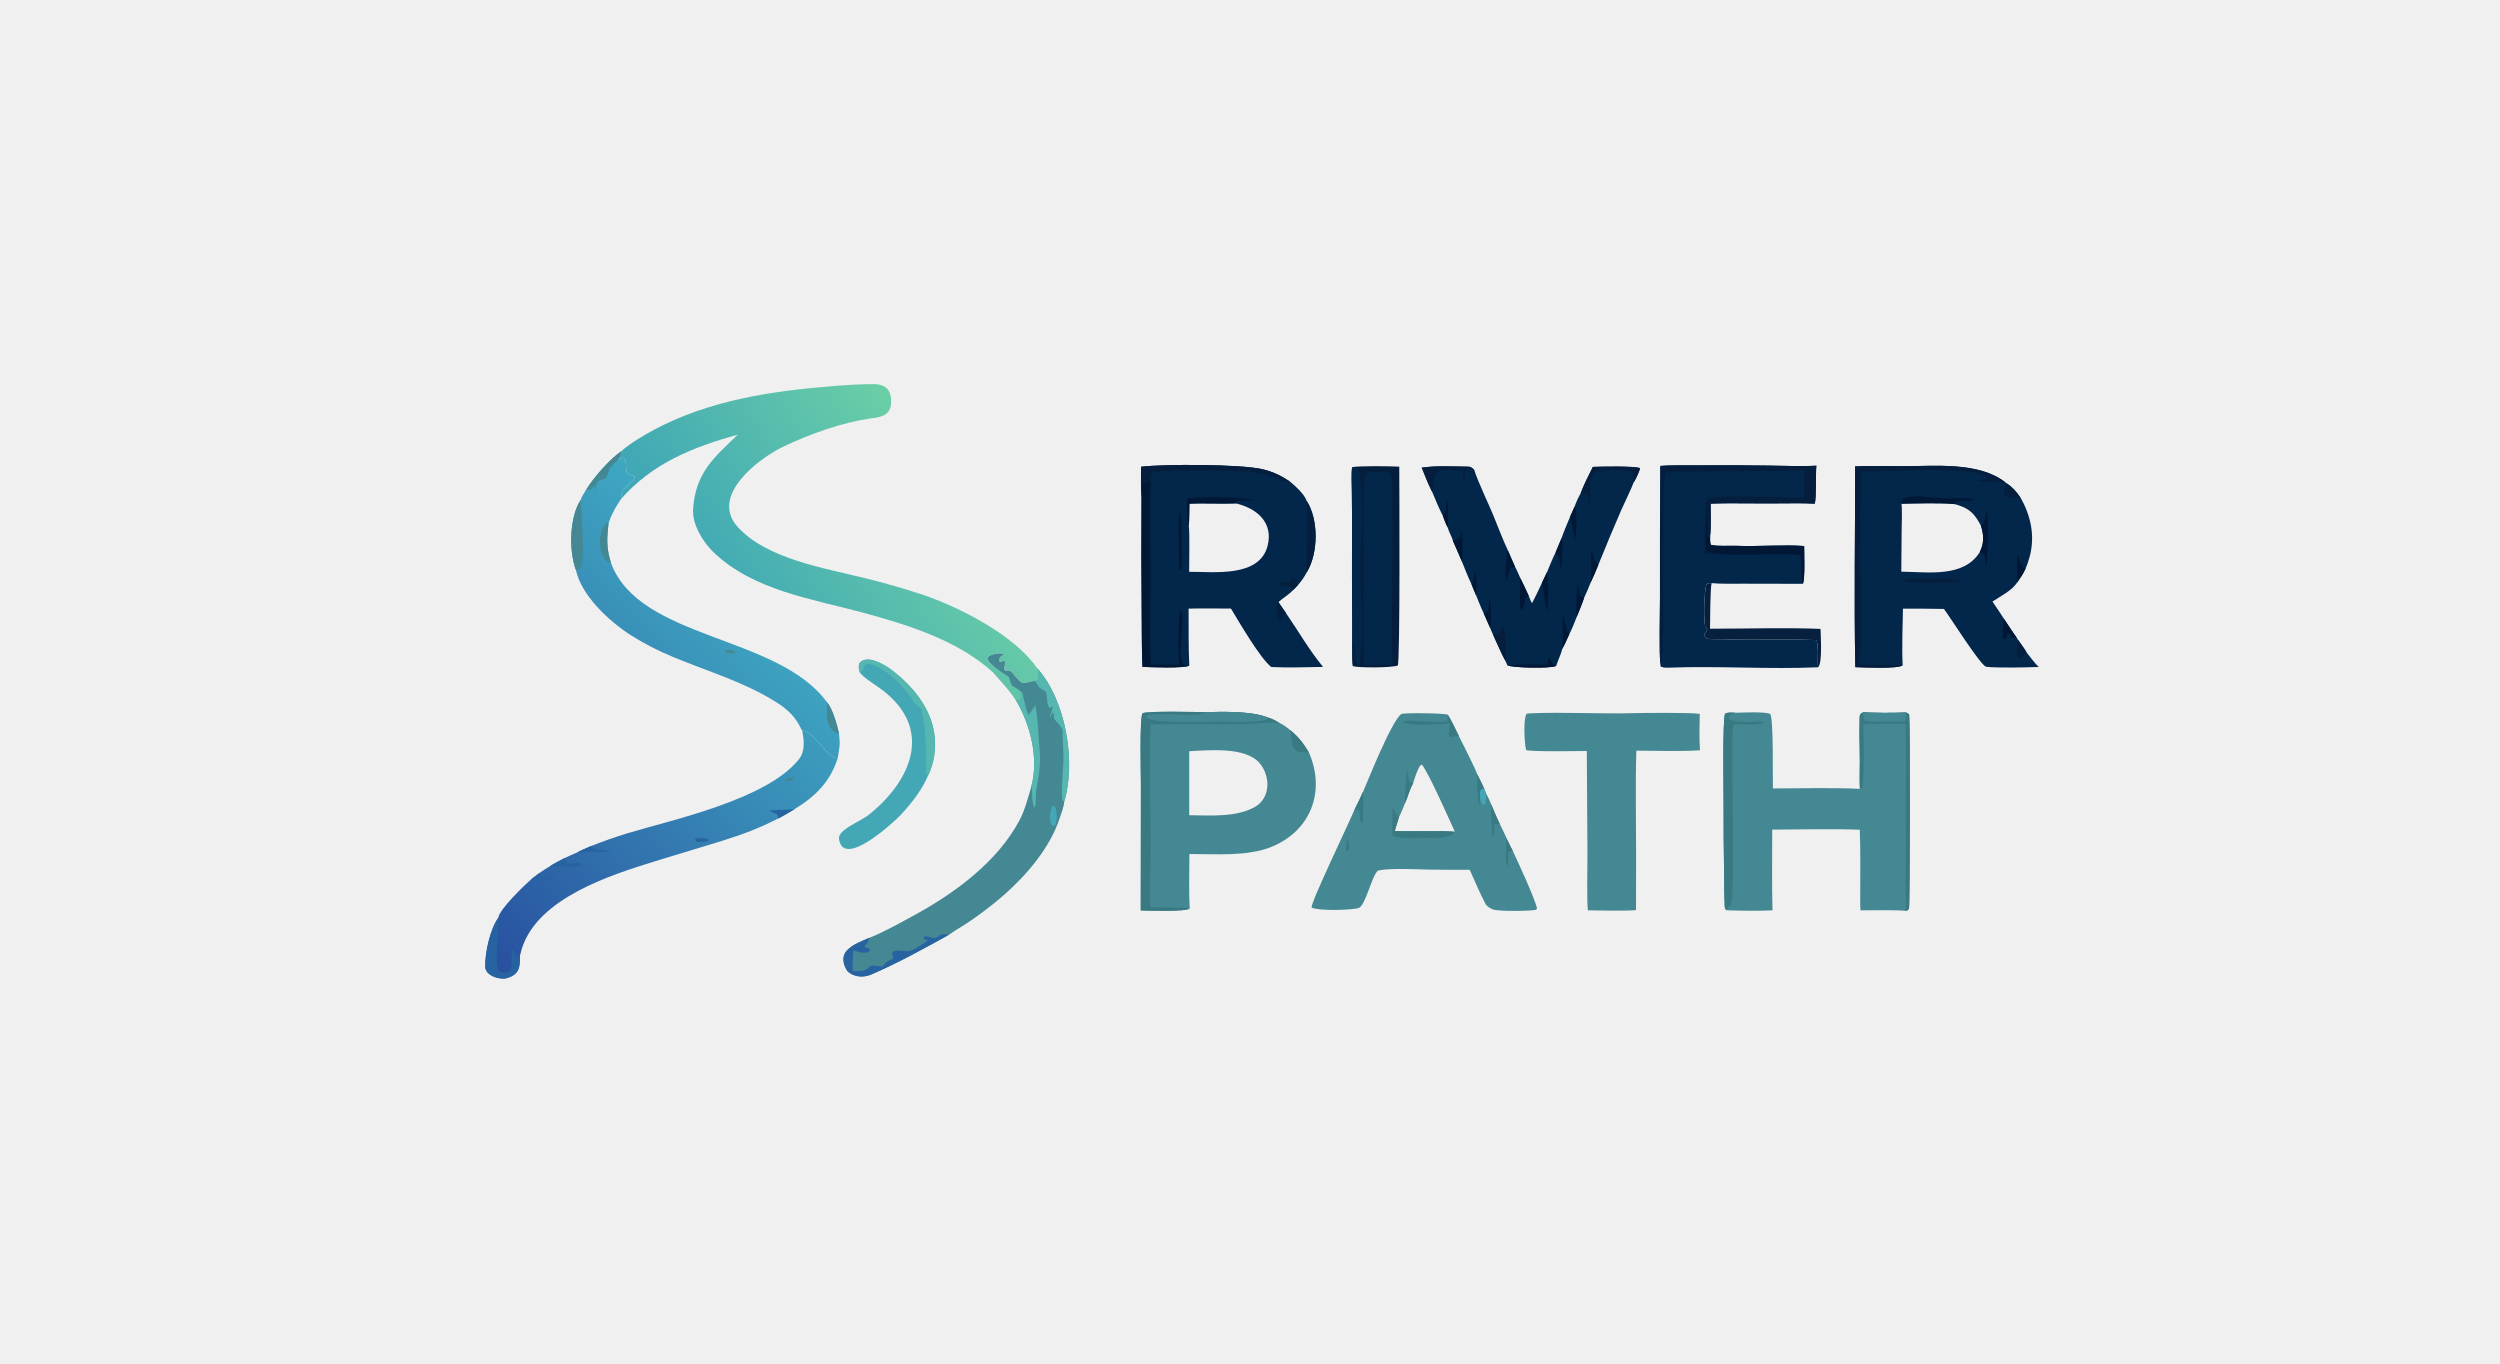
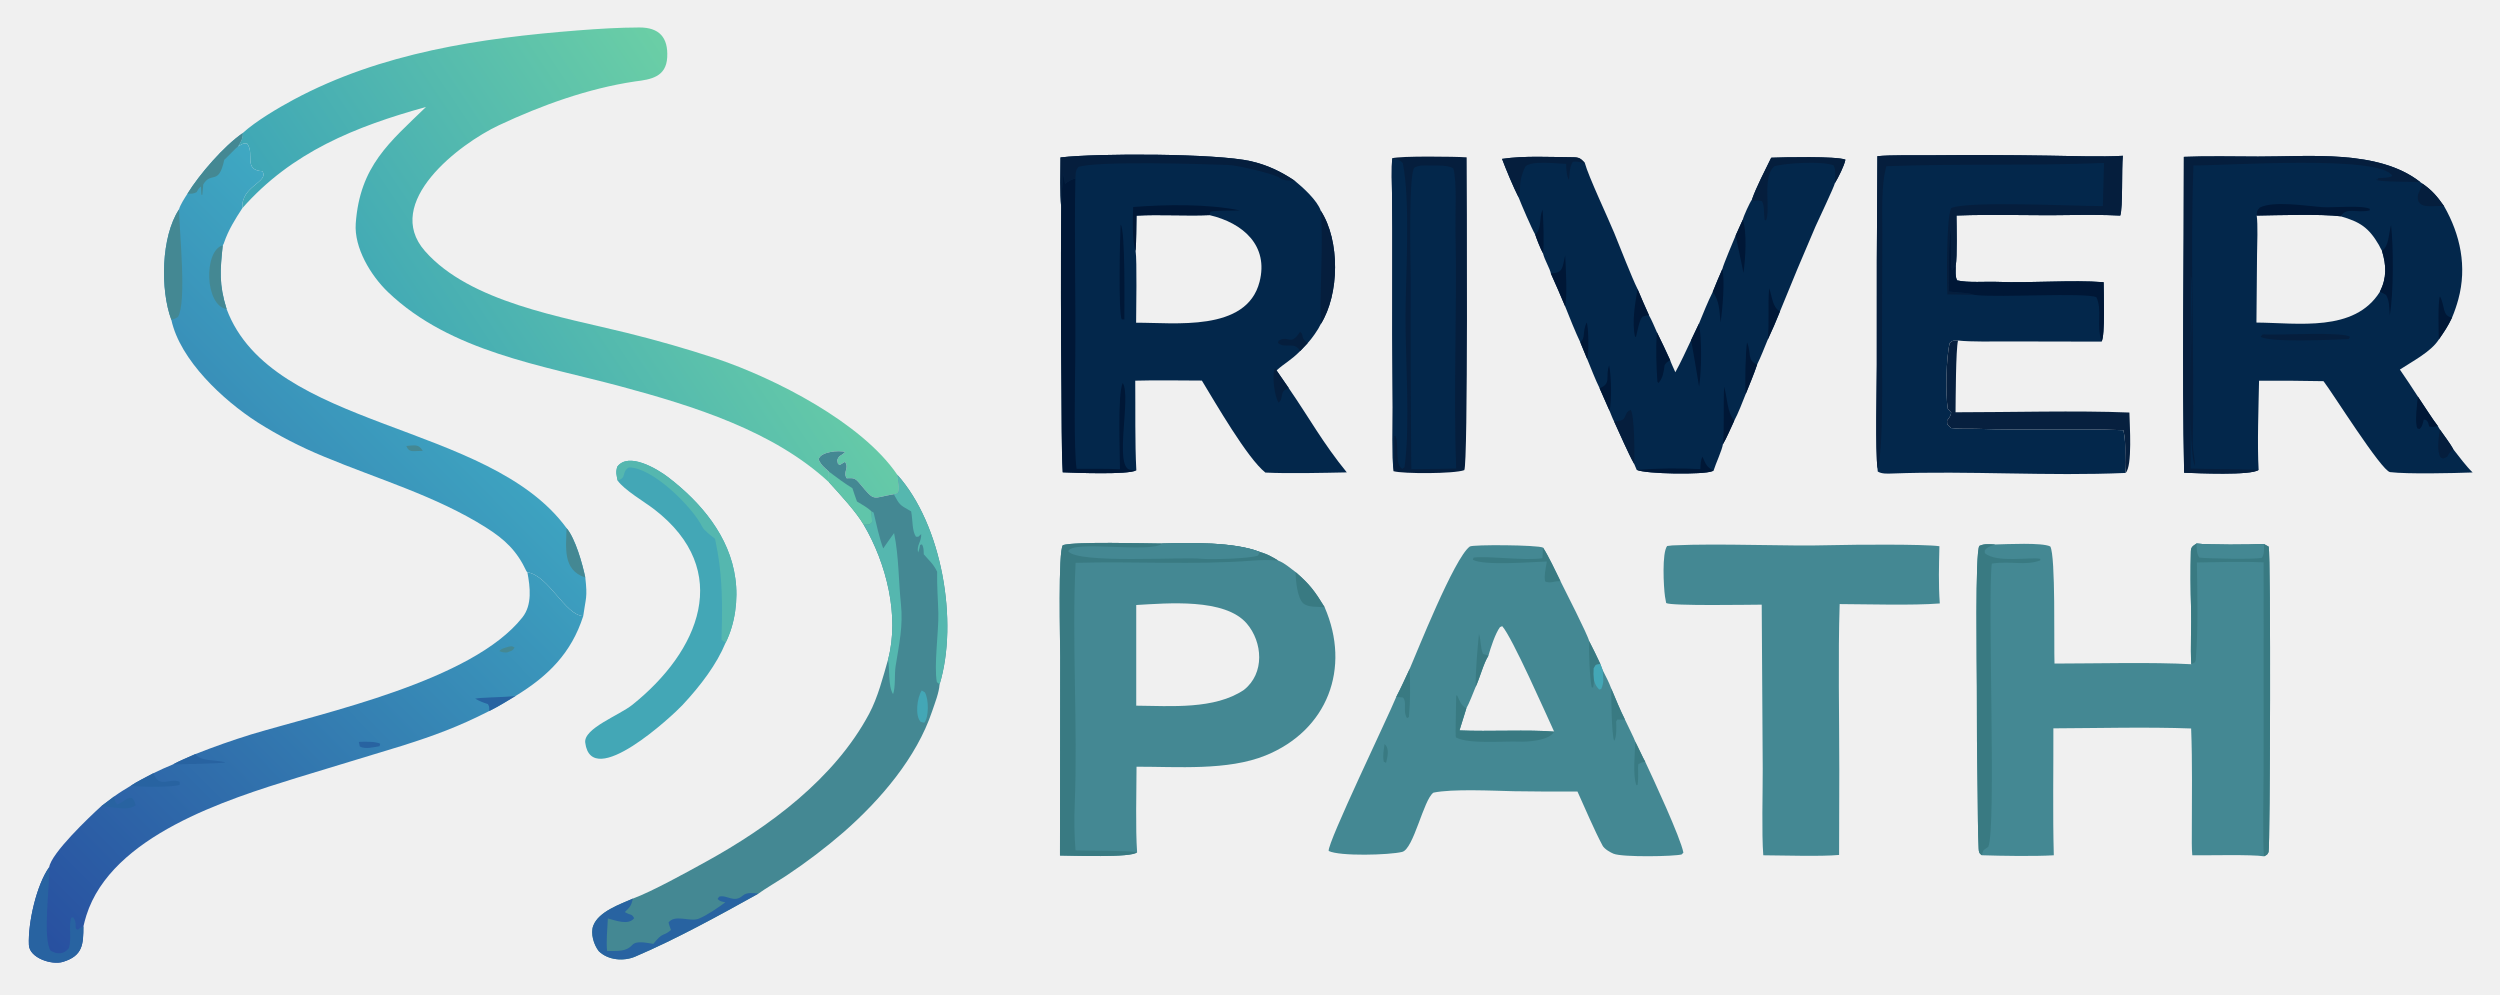
- <svg xmlns="http://www.w3.org/2000/svg" width="2816" height="1536" viewBox="0 0 2816 1536">
+ <svg xmlns="http://www.w3.org/2000/svg" width="1790" height="712" viewBox="526 413 1790 712">
  <path fill="#03274B" d="M2089.64 525.316C2104.93 524.648 2126.92 525.059 2142.77 525.108C2179.2 525.221 2228.83 519.796 2258.87 543.341L2260.4 544.432C2267.51 549.386 2270.92 553.526 2275.94 560.594C2287.67 581.069 2292.47 604.091 2286.17 627.264C2284.97 631.721 2283.47 636.093 2281.68 640.349C2278.55 646.866 2276.34 650.051 2272.2 656.075C2266.51 665 2253.1 671.765 2244.31 677.609C2248.57 683.936 2253.1 690.45 2257.15 696.882C2260.47 701.747 2268.32 714.111 2271.45 717.973L2272.85 720.391C2275.27 723.826 2280.89 731.418 2282.65 734.792C2286.68 739.918 2291.83 746.897 2296.41 751.281C2282.56 751.814 2249.54 752.542 2237.31 751.036C2231.17 750.28 2195.58 693.457 2189.64 685.921C2174.26 685.617 2158.87 685.507 2143.48 685.593C2143.14 704.421 2142.12 730.84 2143.18 749.451C2137.7 753.606 2098.99 751.789 2089.83 751.486C2088.31 676.979 2089.72 600.09 2089.64 525.316ZM2141.61 643.951C2171.41 644.18 2211.72 651.047 2229.96 621.998C2235.05 611.874 2234.65 603.029 2231.48 592.558C2231.08 592.114 2229.73 589.165 2229.31 588.435C2221.99 575.841 2215.6 571.794 2201.93 567.877C2188.89 566.114 2156.09 567.105 2141.8 567.343C2142.73 573.705 2142.14 588.492 2142.04 595.451L2141.61 643.951Z" />
  <path fill="#051E3D" d="M2089.64 525.316C2104.93 524.648 2126.92 525.059 2142.77 525.108C2179.2 525.221 2228.83 519.796 2258.87 543.341C2253.75 543.197 2229.6 543.263 2227.45 541.807L2228.14 540.691L2227.76 542.397L2228.96 540.453C2231.62 540.299 2237.04 540.433 2238.84 538.963C2230.99 523.659 2118.22 531.723 2096.5 531.448C2094.19 597.853 2097.23 664.599 2096.05 731.06C2095.97 735.261 2097.97 743.262 2097.42 746.669C2090.99 728.241 2097.38 614.854 2094.62 610.609L2094.49 748.48C2110.46 748.973 2127.55 748.722 2143.18 749.451C2137.7 753.606 2098.99 751.789 2089.83 751.486C2088.31 676.979 2089.72 600.09 2089.64 525.316Z" />
  <path fill="#051E3D" d="M2260.4 544.432C2267.51 549.386 2270.92 553.526 2275.94 560.594C2270.36 559.882 2259.03 562.813 2257.37 556.457C2256.2 551.949 2258.91 549.573 2260 545.829L2260.4 544.432Z" />
  <path fill="#001736" d="M2271.45 717.973C2268.77 718.612 2267.98 719.013 2265.26 718.351C2264.68 715.991 2264.32 713.437 2261.44 713.379C2260.69 716.109 2260.47 718.358 2258.42 720.162L2256.98 719.888C2254.68 716.622 2256.74 701.65 2257.15 696.882C2260.47 701.747 2268.32 714.111 2271.45 717.973Z" />
  <path fill="#001736" d="M2272.2 656.075C2272.08 650.738 2271.41 629.214 2272.98 625.179C2276.83 632.025 2274.41 639.302 2281.68 640.349C2278.55 646.866 2276.34 650.051 2272.2 656.075Z" />
  <path fill="#051E3D" d="M2272.85 720.391C2275.27 723.826 2280.89 731.418 2282.65 734.792C2280.55 735.783 2279.48 738.011 2278.13 740.046C2274.93 741.569 2276.42 741.58 2273.54 740.68C2270.41 735.641 2272.2 726.536 2272.85 720.391Z" />
  <path fill="#001736" d="M2141.8 567.343C2142.17 563.296 2141.51 564.759 2143.97 561.638C2153.82 556.592 2177.17 560.465 2188.54 561.317C2196.12 561.884 2217.46 559.664 2222.85 562.597L2222.6 563.662C2212.84 565.88 2206.38 560.906 2201.93 567.877C2188.89 566.114 2156.09 567.105 2141.8 567.343Z" />
  <path fill="#001736" d="M2238 574.057C2239.78 589.845 2239.84 623.262 2237.09 638.802C2236.62 633.597 2236.96 628.265 2234.38 624.175C2232.8 623.268 2231.72 622.552 2229.96 621.998C2235.05 611.874 2234.65 603.029 2231.48 592.558C2236.52 589.172 2236.11 581.21 2238 574.057Z" />
  <path fill="#051E3D" d="M2146.06 652.423C2157.37 653.158 2204.14 650.268 2208.64 654.238L2207.74 655.766C2198.22 656.161 2150.66 658.526 2144.65 654.076L2146.06 652.423Z" />
  <path fill="#03274B" d="M1285.32 525.723C1311.67 522.608 1396.99 522.817 1421.46 528.388C1433.27 531.076 1442.92 535.683 1452.95 542.362C1458.86 547.153 1469.23 556.556 1471.7 563.943C1485.51 585.268 1485.13 623.497 1471.66 645.064C1469.84 649.02 1465.2 655.587 1462.21 658.765L1456.92 664.338C1450.23 671.118 1445.61 673.108 1440.02 678.235L1448.72 690.861C1463.64 712.532 1473.17 730.202 1490.31 751.233C1473.64 751.576 1448.25 752.182 1432.01 751.358C1419.06 741.115 1396.25 701.404 1386.53 685.493C1371.22 685.478 1353.99 685.106 1338.84 685.564C1339.03 705.303 1338.56 730.372 1339.62 749.734C1333.91 753.046 1295.58 751.536 1286.92 751.173C1285.93 733.148 1286.25 710.071 1286.01 691.726C1285.59 648.321 1285.53 604.913 1285.82 561.507C1284.84 551.061 1285.26 536.445 1285.32 525.723ZM1339.72 567.383C1339.57 574.801 1339.64 585.482 1339.1 592.673C1340.15 599.445 1339.49 635.487 1339.46 644.076C1366.6 643.871 1418.54 651.011 1427.83 614.819C1434.48 588.947 1416.13 572.625 1391.95 567.016C1374.9 567.707 1356.07 566.468 1339.72 567.383Z" />
  <path fill="#001736" d="M1285.82 561.507C1286.3 553.533 1286.16 545.156 1287.65 537.469L1288.56 544.548C1291.55 542.565 1292.58 541.573 1295.98 540.795C1295.1 583.501 1296.33 628.204 1295.88 671.125C1295.7 688.571 1294.79 733.495 1296.81 748.655C1306.65 748.707 1318.2 748.494 1327.89 748.974C1327.9 737.169 1326.08 695.353 1329.86 687.197C1336.17 696.431 1323.58 746.907 1334.99 749.323C1336.48 749.637 1338.11 749.653 1339.62 749.734C1333.91 753.046 1295.58 751.536 1286.92 751.173C1285.93 733.148 1286.25 710.071 1286.01 691.726C1285.59 648.321 1285.53 604.913 1285.82 561.507Z" />
  <path fill="#051E3D" d="M1285.32 525.723C1311.67 522.608 1396.99 522.817 1421.46 528.388C1433.27 531.076 1442.92 535.683 1452.95 542.362C1449.58 542.3 1445.24 542.539 1442.46 540.585C1442.12 540.333 1441.79 540.081 1441.45 539.829C1435.28 536.794 1412.2 531.389 1405.68 531.137C1387.06 530.416 1311.45 528.115 1298.17 532.532C1295.9 535.031 1296.22 537.298 1295.98 540.795C1292.58 541.573 1291.55 542.565 1288.56 544.548L1287.65 537.469C1286.16 545.156 1286.3 553.533 1285.82 561.507C1284.84 551.061 1285.26 536.445 1285.32 525.723Z" />
  <path fill="#051E3D" d="M1471.7 563.943C1485.51 585.268 1485.13 623.497 1471.66 645.064C1470.84 619.784 1473.61 588.254 1471.7 563.943Z" />
  <path fill="#051E3D" d="M1448.72 690.861C1441.35 693.279 1445.74 697.762 1441.48 701.26C1438.69 697.653 1436.15 679.979 1439.05 676.691L1440.02 678.235L1448.72 690.861Z" />
  <path fill="#051E3D" d="M1456.92 664.338C1452.44 656.951 1446.23 663.134 1440.99 658.487L1441.53 656.892C1448.83 652.541 1449.75 661.47 1456.84 650.544C1460.46 653.614 1456.15 653.423 1462.21 658.765L1456.92 664.338Z" />
  <path fill="#001736" d="M1337.35 561.227C1360.72 559.376 1390.79 558.925 1413.79 563.65C1408.9 563.901 1396.3 563.556 1392.76 564.578L1391.95 567.016C1374.9 567.707 1356.07 566.468 1339.72 567.383C1339.57 574.801 1339.64 585.482 1339.1 592.673C1336.54 586.593 1337.02 568.167 1337.35 561.227Z" />
  <path fill="#001736" d="M1328.38 573.807C1331.81 577.489 1331.01 631.873 1331.04 641.729L1329.11 641.698C1326.69 636.518 1327.86 582.533 1328.38 573.807Z" />
  <defs>
    <linearGradient id="gradient_0" gradientUnits="userSpaceOnUse" x1="1067.831" y1="547.681" x2="826.539" y2="709.38">
      <stop offset="0" stop-color="#6ACEA6" />
      <stop offset="1" stop-color="#3FA7B6" />
    </linearGradient>
  </defs>
  <path fill="url(#gradient_0)" d="M699.801 508.262C708.914 499.893 725.123 490.287 736.142 484.386C798.839 450.742 869.931 440.228 939.963 434.754C954.524 433.616 969.228 432.699 983.857 432.667C998.049 432.636 1004.48 439.896 1003.73 453.989C1002.99 468.105 992.142 469.91 980.666 471.314C947.173 476.296 913.713 488.366 883.249 502.667C854.818 516.014 799.731 558.005 830.266 592.759C862.526 629.477 928.733 639.888 974.468 651.251C996.155 656.586 1017.63 662.75 1038.84 669.73C1080.61 683.764 1143 715.439 1168.47 752.952C1168.99 757.128 1170.47 762.895 1168.92 766.155L1165.95 766.841C1150.25 769.441 1152.89 772.861 1141.63 759.298C1138.11 755.057 1137.26 755.279 1132.2 755.431C1129.35 750.748 1134.21 748.334 1131.02 743.649L1127.43 745.843L1126 745.204L1125.41 742.487C1127.17 738.31 1127.46 740.231 1131.14 736.626C1127 735.238 1113.15 736.308 1112.15 742.017C1113.85 746.002 1116.23 747.694 1119.43 750.644L1119.58 758.342C1079.93 721.523 1022.61 703.742 970.548 689.694C914.197 674.489 848.658 665.016 803.884 622.206C791.467 610.333 779.458 590.412 780.711 573.015C783.688 531.698 804.985 514.897 831.028 489.579C780.429 503.612 734.88 521.85 699.493 562.081C698.571 545.897 718.862 543.514 713.858 535.6C699.896 534.686 708.623 523.239 702.942 515.82C699.566 515.489 700.03 515.988 696.399 517.844C698.647 514.064 699.734 512.778 699.801 508.262Z" />
  <path fill="#448893" d="M1284.94 1025.53L1285.11 882.973C1285.09 874.021 1283.46 807.015 1287.05 803.305C1295.51 800.684 1346.08 802.055 1358.27 802.165C1377.73 801.592 1409.89 800.941 1428.09 808.221C1433.12 809.575 1436.79 811.654 1441.21 814.381C1445.76 816.095 1449.64 819.671 1453.61 822.578C1463.72 831.24 1467.41 836.344 1474.44 847.759C1493.41 891.369 1476.54 935.877 1432.17 953.906C1405.02 964.936 1368.9 961.918 1339.76 961.964C1339.74 980.018 1338.96 1005.84 1340.16 1023.19C1336.69 1027.32 1292.53 1025.57 1284.94 1025.53ZM1339.54 918.258C1364.26 918.491 1395.69 921.114 1416.64 906.965C1431.75 895.06 1430.02 872.738 1418.74 859.507C1403.02 841.069 1361.7 844.948 1339.54 846.183L1339.54 918.258Z" />
  <path fill="#397A82" d="M1284.94 1025.53L1285.11 882.973C1285.09 874.021 1283.46 807.015 1287.05 803.305C1295.51 800.684 1346.08 802.055 1358.27 802.165C1377.73 801.592 1409.89 800.941 1428.09 808.221C1433.12 809.575 1436.79 811.654 1441.21 814.381C1435.11 813.797 1429.35 813.909 1423.24 814.379C1380.93 817.639 1338.46 814.784 1296.13 815.991C1293.35 872.899 1297.79 932.328 1295.49 989.498C1295.08 999.659 1295.19 1011.77 1296.08 1021.89C1306.58 1022.29 1331.9 1021.85 1340.16 1023.19C1336.69 1027.32 1292.53 1025.57 1284.94 1025.53Z" />
  <path fill="#448893" d="M1358.27 802.165C1377.73 801.592 1409.89 800.941 1428.09 808.221L1426.77 810.702C1422.22 813.005 1392.36 813.728 1386.53 813.105C1371.92 811.544 1298.22 816.827 1290.83 807.736C1293.38 799.33 1349.72 809.448 1358.27 802.165Z" />
  <path fill="#397A82" d="M1453.61 822.578C1463.72 831.24 1467.41 836.344 1474.44 847.759C1469.66 847.309 1462.33 848.116 1458.94 844.803C1454.81 840.77 1453.68 828.2 1453.61 822.578Z" />
  <path fill="#448893" d="M1535.36 891.856C1540.11 881.069 1567.24 812.355 1578.4 804.303C1580.48 802.803 1626.9 803.136 1630.8 805.092C1634.64 810.975 1640.06 822.517 1643.32 829.168C1645.91 834.399 1663.05 867.945 1663.81 871.998C1666.6 877.391 1669.27 882.847 1671.82 888.361L1673.46 892.701C1675.63 897.013 1678.02 901.465 1679.66 905.986C1682.73 913.234 1685.94 921.285 1689.48 928.249C1690.5 930.531 1696.53 942.578 1696.85 944.008C1698.72 947.548 1702.5 956.008 1704.01 958.485C1709.47 970.098 1729.34 1012.83 1731.31 1023.49L1730.07 1024.78C1724.77 1026.24 1687.95 1026.9 1681.38 1024.3C1678.93 1023.33 1674.7 1020.82 1673.47 1018.51C1667.37 1007.13 1660.88 991.583 1655.48 979.762C1640.3 979.829 1625.12 979.748 1609.94 979.519C1594.95 979.173 1565.91 977.694 1552.34 980.537C1545.2 985.497 1538.23 1020.95 1529.93 1022.97C1520.76 1025.22 1485.25 1026.24 1477.33 1022.29C1476.32 1016.54 1520.09 925.881 1525.71 911.982C1529.12 905.518 1532.26 898.504 1535.36 891.856ZM1575.93 920.095C1574.32 925.398 1572.68 930.689 1570.99 935.967C1591.48 936.913 1621.02 935.287 1638.77 936.861C1632.91 924.216 1608.84 869.461 1601.59 861.331L1600 862.002C1596.66 866.457 1593.23 876.968 1591.71 882.469C1588.23 887.769 1585.43 898.783 1582.49 904.983C1581 908.61 1577.72 917.112 1575.93 920.095Z" />
  <path fill="#397A82" d="M1630.8 805.092C1634.64 810.975 1640.06 822.517 1643.32 829.168C1637.7 828.965 1637.05 830.915 1632.45 829.433C1631.18 826.614 1632.98 818.519 1633.53 815.023C1622.22 815.44 1588.04 818.179 1580.53 813.754L1581.04 812.243C1591.05 810.864 1618.42 814.652 1630.36 812.664L1630.8 805.092Z" />
  <path fill="#397A82" d="M1535.36 891.856C1535.67 904.7 1535.93 913.642 1534.78 926.391L1533.42 927.158C1530.22 922.579 1533.63 915.522 1530.48 912.388L1525.71 911.982C1529.12 905.518 1532.26 898.504 1535.36 891.856Z" />
  <path fill="#397A82" d="M1679.66 905.986C1682.73 913.234 1685.94 921.285 1689.48 928.249C1687.64 928.189 1685.82 928.196 1683.98 928.189L1683.14 929.591C1683.35 932.889 1683.64 940.97 1681.72 943.455C1679.88 938.862 1679.61 912.386 1679.66 905.986Z" />
  <path fill="#397A82" d="M1663.81 871.998C1666.6 877.391 1669.27 882.847 1671.82 888.361C1667.86 889.205 1669.13 888.319 1667.11 891.421C1666.9 894.909 1666.97 896.47 1667.28 899.956C1667.18 901.997 1666.98 903.219 1666.69 905.214L1665.74 905.211C1664.17 899.276 1663.48 878.17 1663.81 871.998Z" />
  <path fill="#397A82" d="M1696.85 944.008C1698.72 947.548 1702.5 956.008 1704.01 958.485C1701.38 958.892 1701.46 958.885 1699.06 960.047C1698.47 964.188 1699.48 968.267 1698.49 975.008L1697.67 975.248C1694.93 968.377 1696.63 952.311 1696.85 944.008Z" />
  <path fill="#43A7B6" d="M1667.28 899.956C1666.97 896.47 1666.9 894.909 1667.11 891.421C1669.13 888.319 1667.86 889.205 1671.82 888.361L1673.46 892.701C1673.9 898.52 1674.73 901.034 1672.46 906.339L1670.98 906.667C1668.47 903.894 1668.48 903.597 1667.28 899.956Z" />
  <path fill="#397A82" d="M1638.77 936.861C1635.4 943.261 1619.99 944.284 1613.63 943.997C1603.02 943.517 1577.53 946.03 1568.4 940.966C1567.91 940.164 1568.65 914.645 1568.65 910.917L1569.39 911.053C1571.18 914.968 1572.07 918.163 1575.93 920.095C1574.32 925.398 1572.68 930.689 1570.99 935.967C1591.48 936.913 1621.02 935.287 1638.77 936.861Z" />
  <path fill="#397A82" d="M1582.49 904.983C1582.52 893.442 1583.76 878.463 1584.93 866.857C1586.7 872.629 1585.75 876.261 1587.84 881.208L1591.71 882.469C1588.23 887.769 1585.43 898.783 1582.49 904.983Z" />
  <path fill="#397A82" d="M1517.35 945.729C1521.17 949.089 1519.37 955.031 1518.42 959.258L1516.8 958.343C1515.81 954.329 1516.8 949.947 1517.35 945.729Z" />
  <path fill="#448893" d="M1954.7 802.837C1962.73 802.656 1988.27 801.323 1994.01 804.27C1997.93 811.107 1996.52 875.196 1997.02 888.114C2025.78 888.105 2067.4 886.999 2094.96 888.597C2094.21 876.442 2095.19 861 2094.79 848.308C2094.37 835.289 2094.31 820.932 2094.64 807.907C2094.73 804.312 2096.25 803.938 2098.69 802.17C2108.26 803.255 2136.8 803.121 2146.99 802.504L2150.38 804.397C2151.99 811.552 2151.41 1018.63 2150.31 1022.95C2150.12 1023.69 2149.54 1024.29 2149.16 1024.95L2147.08 1026.13C2138.51 1024.68 2106.45 1025.54 2095.68 1025.39C2095.18 1019.73 2095.35 1014.06 2095.35 1008.39C2095.34 983.793 2095.82 959.181 2094.85 934.595C2063.97 933.413 2027.45 934.368 1996.22 934.496C1996.31 964.307 1995.72 995.725 1996.52 1025.38C1982.77 1026.22 1958.92 1025.82 1945 1025.36C1942.99 1024.05 1942.81 1022.74 1942.71 1020.57C1942.12 1007.71 1942.16 994.694 1941.99 981.822C1941.54 956.107 1941.35 930.389 1941.42 904.67C1941.44 893.376 1940.08 807.612 1943.24 803.858C1947 802.1 1950.45 802.682 1954.7 802.837Z" />
  <path fill="#397A82" d="M1945 1025.36C1942.99 1024.05 1942.81 1022.74 1942.71 1020.57C1942.12 1007.71 1942.16 994.694 1941.99 981.822C1941.54 956.107 1941.35 930.389 1941.42 904.67C1941.44 893.376 1940.08 807.612 1943.24 803.858C1947 802.1 1950.45 802.682 1954.7 802.837C1951.46 804.024 1948.91 804.455 1947.05 807.187L1947.14 809.054C1955.67 816.35 1979.8 811.592 1986.9 813.131L1986.77 814.243C1975.64 818.34 1966.32 814.394 1952.12 816.547C1949.02 843.939 1955.46 1007.21 1949.6 1019.32C1945.29 1022.5 1946.35 1020.86 1945 1025.36Z" />
  <path fill="#397A82" d="M2098.69 802.17C2108.26 803.255 2136.8 803.121 2146.99 802.504L2150.38 804.397C2151.99 811.552 2151.41 1018.63 2150.31 1022.95C2150.12 1023.69 2149.54 1024.29 2149.16 1024.95L2147.08 1026.13C2145.93 1020.43 2146.71 972.731 2146.73 964.285L2146.76 815.651C2131.04 814.932 2114.73 815.469 2098.96 815.743C2099.28 836.773 2099.99 864.075 2098.18 885.28C2097.98 887.537 2096.76 887.634 2094.96 888.597C2094.21 876.442 2095.19 861 2094.79 848.308C2094.37 835.289 2094.31 820.932 2094.64 807.907C2094.73 804.312 2096.25 803.938 2098.69 802.17Z" />
  <path fill="#448893" d="M2098.69 802.17C2108.26 803.255 2136.8 803.121 2146.99 802.504C2147.05 805.895 2147.4 809.728 2145.52 812.377C2141.08 813.611 2105.93 812.961 2100.7 812.23C2098.61 809.21 2098.92 805.984 2098.69 802.17Z" />
  <path fill="#03274B" d="M1870.22 524.817C1879.83 523.878 1898.07 524.239 1908.12 524.173C1936.31 523.903 1964.52 523.993 1992.71 524.444C2008.29 524.636 2031 525.51 2045.95 524.546C2045 534.023 2046.07 561.71 2044.11 567.345C2032.26 566.773 2019.51 566.766 2007.62 566.968C1980.87 567.423 1953.52 566.32 1926.83 567.31C1926.91 574.535 1927.45 596.673 1926.3 603.27C1926.29 606.426 1925.83 611.221 1927.29 613.747C1935.01 615.607 1948.12 614.471 1956.39 614.82C1979.55 615.797 2009.64 613.282 2032.2 615.056C2032.22 621.89 2033.39 653.752 2030.68 657.605L1963.49 657.468C1953.52 657.461 1937.37 657.87 1927.95 656.81C1923.81 657.058 1924.72 656.386 1922.02 658.553C1919.41 668.604 1918.87 695.515 1920.64 705.739L1923.08 708.348C1922.74 710.931 1921.6 712.059 1920.07 714.175C1920.25 717.684 1919.88 716.371 1922.94 719.487C1929.42 720.312 1935.06 719.793 1941.45 720.035C1975.74 721.329 2012.31 719.555 2046.39 721.036C2048.85 733.289 2046.85 740.893 2047.9 751.623C1992.83 754.082 1935.71 749.941 1880.48 752.045C1877.28 752.166 1873.17 752.346 1870.47 750.604L1870.31 748.65C1868.68 735.547 1869.77 689.315 1869.78 674.338C1869.66 624.497 1869.8 574.656 1870.22 524.817Z" />
  <path fill="#051E3D" d="M1870.22 524.817C1879.83 523.878 1898.07 524.239 1908.12 524.173C1936.31 523.903 1964.52 523.993 1992.71 524.444C2008.29 524.636 2031 525.51 2045.95 524.546C2045 534.023 2046.07 561.71 2044.11 567.345C2032.26 566.773 2019.51 566.766 2007.62 566.968C1980.87 567.423 1953.52 566.32 1926.83 567.31C1926.91 574.535 1927.45 596.673 1926.3 603.27C1923.39 606.17 1924.39 606.372 1922.9 610.837L1924.09 606.384L1922.82 605.953L1924.43 605.594L1922.85 604.919C1922.9 600.573 1923.38 580.522 1922.72 577.439C1920.97 587.42 1921.45 611.048 1921.49 621.749C1926.88 622.449 1935.28 622.465 1939.56 624.133L1920.33 623.773C1919.87 614.033 1919.54 569.336 1922.97 562.012C1934.78 556.623 2011.76 560.652 2031.64 560.565L2032.47 529.685C1979.77 531.835 1928.86 530.069 1876.68 532.006C1872.8 544.618 1873.79 566.817 1873.76 580.74L1873.52 660.274C1873.54 676.812 1874.72 735.627 1870.31 748.65C1868.68 735.547 1869.77 689.315 1869.78 674.338C1869.66 624.497 1869.8 574.656 1870.22 524.817Z" />
  <path fill="#001736" d="M1921.49 621.749C1921.45 611.048 1920.97 587.42 1922.72 577.439C1923.38 580.522 1922.9 600.573 1922.85 604.919L1924.43 605.594L1922.82 605.953L1924.09 606.384L1922.9 610.837C1924.39 606.372 1923.39 606.17 1926.3 603.27C1926.29 606.426 1925.83 611.221 1927.29 613.747C1935.01 615.607 1948.12 614.471 1956.39 614.82C1979.55 615.797 2009.64 613.282 2032.2 615.056C2032.22 621.89 2033.39 653.752 2030.68 657.605C2026.77 645.368 2031.43 635.026 2026.99 625.77C2018.52 622.351 1957.87 626.133 1941.04 624.301L1939.56 624.133C1935.28 622.465 1926.88 622.449 1921.49 621.749Z" />
  <path fill="#03274B" d="M1601.47 526.77C1617.21 524.398 1635.92 525.49 1651.94 525.593C1656.81 525.624 1657.65 526.375 1660.7 529.581C1663.38 539.49 1677.24 568.718 1681.8 579.84C1685.54 588.987 1694.42 611.836 1698.45 619.866C1701.1 626.244 1703.87 632.577 1706.73 638.863C1708.49 641.829 1710.86 647.54 1712.36 650.918C1715.65 657.563 1718.82 664.264 1721.88 671.018C1722.31 672.455 1724.81 677.837 1725.54 679.518C1729.53 672.303 1733.18 664.264 1736.72 656.78L1742.47 644.705C1745.49 637.399 1748.78 629.056 1752.31 622.056C1754.51 616.521 1756.82 611.027 1759.22 605.576C1760 602.191 1767.04 585.712 1768.76 581.522C1770.48 577.784 1772.17 574.034 1773.84 570.273C1774.31 567.956 1778.84 557.946 1780.4 555.883C1783.4 547.175 1790.03 534.421 1794.19 525.929C1802.89 525.565 1841.01 524.747 1847.32 527.306C1846.47 531.731 1842.23 540.078 1839.83 544.011C1838.92 547.574 1828.21 569.918 1825.93 575.065C1817.19 595.282 1808.69 615.605 1800.44 636.029C1797.55 643.138 1794.95 649.321 1791.66 656.293C1789.29 662.057 1786.83 668.415 1784.11 673.973C1781.85 680.771 1778.61 688.385 1775.93 695.116C1773.58 700.924 1770.62 708.873 1767.71 714.235C1765.5 718.801 1762.06 727.06 1759.63 731.021C1758.93 735.481 1754.54 744.743 1752.89 750.018L1751.92 750.405C1745.66 753.005 1704.32 752.425 1697.88 749.424L1696.03 745.076C1691.86 737.717 1685.49 722.849 1681.71 714.774C1680.82 713.22 1679.22 709.035 1678.46 707.181C1676.11 701.765 1673.73 696.363 1671.32 690.973C1668.25 684.788 1665.18 676.72 1662.5 670.225C1660.91 666.221 1659.26 662.237 1657.57 658.273C1654.45 651.85 1649.23 638.972 1646.62 632.299C1643.33 624.407 1639.92 616.565 1636.4 608.776C1635.67 605.051 1632.05 599.491 1630.72 594.183C1629.07 591.278 1626.29 584.214 1625.24 581.028C1622.7 576.692 1615.22 559.297 1613.3 554.267C1609.53 546.875 1604.39 534.522 1601.47 526.77Z" />
  <path fill="#051E3D" d="M1794.19 525.929C1802.89 525.565 1841.01 524.747 1847.32 527.306C1846.47 531.731 1842.23 540.078 1839.83 544.011C1839.75 539.347 1840.67 535.089 1838.95 531.475C1831.59 528.138 1804.41 529.671 1796.49 532.049C1787.5 539.477 1793.97 562.878 1790.47 570.925L1789.41 570.303C1788.86 565.908 1789.42 560.066 1787.53 557.061C1784.82 556.278 1784.32 556.48 1781.6 556.823L1780.4 555.883C1783.4 547.175 1790.03 534.421 1794.19 525.929Z" />
  <path fill="#051E3D" d="M1601.47 526.77C1617.21 524.398 1635.92 525.49 1651.94 525.593C1656.81 525.624 1657.65 526.375 1660.7 529.581C1658.51 529.264 1653.81 528.25 1652.07 528.866C1649.75 532.867 1649.85 537.15 1649.42 541.871C1647.53 538.85 1647.47 533.911 1647.34 530.351C1639.89 530.052 1622.82 527.908 1618.22 532.144C1612.4 543.904 1615.65 548.31 1613.3 554.267C1609.53 546.875 1604.39 534.522 1601.47 526.77Z" />
  <path fill="#051E3D" d="M1681.71 714.774C1692.88 714.41 1687.26 709.129 1693.56 706.483C1696.34 709.242 1696.49 740.322 1696.03 745.076C1691.86 737.717 1685.49 722.849 1681.71 714.774Z" />
  <path fill="#001736" d="M1712.36 650.918C1715.65 657.563 1718.82 664.264 1721.88 671.018C1719.28 672.328 1719.42 672.295 1717.84 674.518C1717.15 679.78 1716.78 683.025 1713.54 687.257L1712.68 686.32C1711.95 674.52 1711.42 662.716 1712.36 650.918Z" />
  <path fill="#001736" d="M1743.45 748.877C1743.67 745.647 1743.55 742.875 1744.93 740.001C1747.61 745.541 1747.45 746.943 1752.89 750.018L1751.92 750.405C1745.66 753.005 1704.32 752.425 1697.88 749.424C1713.04 748.277 1728.26 748.095 1743.45 748.877Z" />
  <path fill="#001736" d="M1636.4 608.776C1645.39 608.418 1644.66 604.548 1646.65 595.753C1647.08 602.635 1648.33 626.405 1646.62 632.299C1643.33 624.407 1639.92 616.565 1636.4 608.776Z" />
  <path fill="#001736" d="M1698.45 619.866C1701.1 626.244 1703.87 632.577 1706.73 638.863C1704.55 638.835 1704.14 639.082 1702.07 639.683C1699.51 642.286 1698.51 650.131 1697.34 654.311L1696.65 653.969C1694.38 643.358 1696.72 630.641 1698.45 619.866Z" />
  <path fill="#001736" d="M1742.47 644.705C1744.58 655.525 1744.38 678.879 1742.54 689.811C1742.43 689.216 1736.82 654.911 1736.72 656.78L1742.47 644.705Z" />
  <path fill="#001736" d="M1775.93 695.116C1775.18 689.769 1775.88 662.883 1776.88 658.176C1780.16 665.823 1776.68 671.022 1784.11 673.973C1781.85 680.771 1778.61 688.385 1775.93 695.116Z" />
  <path fill="#001736" d="M1760.45 689.902C1763 698.323 1762.34 707.628 1767.71 714.235C1765.5 718.801 1762.06 727.06 1759.63 731.021C1760.7 719.577 1759.86 702.734 1760.45 689.902Z" />
  <path fill="#001736" d="M1773.84 570.273C1777.02 578.962 1775.72 599.45 1774.28 608.44C1773.68 604.481 1768.73 582.148 1768.76 581.522C1770.48 577.784 1772.17 574.034 1773.84 570.273Z" />
  <path fill="#001736" d="M1791.66 656.293C1793.01 644.139 1791.6 632.071 1792.71 619.409C1795.12 626.136 1794.95 632.721 1800.44 636.029C1797.55 643.138 1794.95 649.321 1791.66 656.293Z" />
  <path fill="#001736" d="M1759.22 605.576C1761.18 613.08 1759.23 635.788 1757.92 643.916C1757.05 635.833 1757.25 628.397 1752.31 622.056C1754.51 616.521 1756.82 611.027 1759.22 605.576Z" />
  <path fill="#001736" d="M1671.32 690.973C1680.13 687.531 1675.13 682.731 1678.14 674.571C1679.73 681.877 1680.07 700.15 1678.46 707.181C1676.11 701.765 1673.73 696.363 1671.32 690.973Z" />
  <path fill="#001736" d="M1625.24 581.028C1630.35 576.019 1627.65 569.002 1630.52 563.168C1630.97 568.435 1631.8 589.718 1630.72 594.183C1629.07 591.278 1626.29 584.214 1625.24 581.028Z" />
  <path fill="#001736" d="M1657.57 658.273C1661.46 654.342 1658.74 651.545 1661.97 643.905C1663.49 645.901 1663.71 666.862 1662.5 670.225C1660.91 666.221 1659.26 662.237 1657.57 658.273Z" />
  <defs>
    <linearGradient id="gradient_1" gradientUnits="userSpaceOnUse" x1="582.357" y1="1114.614" x2="893.091" y2="807.575">
      <stop offset="0" stop-color="#2850A0" />
      <stop offset="1" stop-color="#3C9CBD" />
    </linearGradient>
  </defs>
  <path fill="url(#gradient_1)" d="M903.588 822.691C919.252 825.443 930.446 853.33 943.583 854.129C935.14 880.49 918.553 897.062 895.132 911.317C888.926 915.05 882.745 918.919 876.249 922.108C854.366 933.271 837.022 939.674 813.396 947.121L738.627 969.869C688.249 985.477 605.93 1011.28 587.836 1068.44C587.041 1071.03 586.337 1073.65 585.727 1076.3C585.646 1088.97 585.425 1097.35 571.022 1101.71C562.954 1104.15 547.099 1098.88 546.682 1089.57C545.978 1073.84 552.138 1046.54 561.221 1033.91C562.669 1023.93 589.91 997.989 598.382 990.328L607.902 983.143C611.835 980.288 615.509 978.098 619.657 975.585C623.543 972.907 631.405 968.995 635.815 966.637C640.729 964.249 644.879 962.333 649.935 960.279C653.346 958.288 662.003 954.68 665.939 952.906C679.053 947.715 692.36 943.025 705.832 938.849C758.449 923.059 864.16 900.512 900.046 855.055C907.153 846.053 905.62 833.423 903.588 822.691Z" />
  <path fill="#2863A1" d="M585.727 1076.3C585.646 1088.97 585.425 1097.35 571.022 1101.71C562.954 1104.15 547.099 1098.88 546.682 1089.57C545.978 1073.84 552.138 1046.54 561.221 1033.91L561.262 1034.79C561.708 1046.78 556.32 1085.39 562.315 1093.74C567.155 1096.48 571.731 1096.39 575.351 1091.85C577.56 1084.35 574.897 1075.57 577.057 1070.02L578.392 1069.86C581.913 1074.36 578.423 1078.04 581.791 1078.62C583.759 1077.17 583.494 1077.12 585.727 1076.3Z" />
  <path fill="#2863A1" d="M635.815 966.637C640.161 978.008 647.085 969.649 654.592 972.71L654.734 974.797C651.863 976.886 623.892 976.509 619.657 975.585C623.543 972.907 631.405 968.995 635.815 966.637Z" />
  <path fill="#2863A1" d="M876.249 922.108C876.283 919.748 876.556 919.102 875.334 917.117C871.281 915.813 869.984 915.275 866.233 913.267C868.688 912.387 888.182 912.16 893.75 911.49L895.132 911.317C888.926 915.05 882.745 918.919 876.249 922.108Z" />
  <path fill="#2863A1" d="M665.939 952.906C669.596 958.326 679.769 956.776 687.478 958.827C686.667 959.642 653.85 960.332 649.935 960.279C653.346 958.288 662.003 954.68 665.939 952.906Z" />
  <path fill="#2863A1" d="M607.902 983.143C608.48 986.817 607.867 986.391 609.875 988.926C614.322 988.383 620.889 978.315 623.035 989.573C618.387 994.065 604.877 990.333 598.382 990.328L607.902 983.143Z" />
  <path fill="#2863A1" d="M782.911 944.171C787.231 944.072 794.359 943.733 798.156 945.462L797.795 947.284C793.03 948.034 787.645 949.624 783.631 947.491L782.911 944.171Z" />
  <path fill="#448893" d="M890.459 875.946C893.213 875.65 891.926 875.449 894.461 876.569C892.562 879.422 892.864 878.603 889.041 880.177C886.302 880.105 886.172 880.24 883.537 879.184C885.295 877.093 887.497 876.928 890.459 875.946Z" />
  <path fill="#448893" d="M1723.42 803.508C1759.57 801.835 1802.26 804.337 1839.28 803.307C1852.2 802.947 1904.21 802.53 1914.62 804.094C1914.3 818.428 1913.89 830.753 1914.89 845.072C1895.01 846.597 1863.45 845.616 1843.2 845.522C1842 883.476 1842.94 926 1842.93 964.25L1842.79 1025.14C1829.74 1026.36 1802.38 1025.46 1788.51 1025.38C1787.29 1009.57 1788.16 980.118 1788.11 963.395L1787.39 845.938C1778.77 845.953 1722.48 846.985 1718.97 844.774C1718.63 843.198 1718.35 841.609 1718.12 840.011C1717.14 832.993 1715.88 809.031 1719.65 803.948L1723.42 803.508Z" />
  <defs>
    <linearGradient id="gradient_2" gradientUnits="userSpaceOnUse" x1="748.251" y1="754.502" x2="843.789" y2="659.32">
      <stop offset="0" stop-color="#3990B9" />
      <stop offset="1" stop-color="#3FA8C2" />
    </linearGradient>
  </defs>
  <path fill="url(#gradient_2)" d="M660.193 551.712C669.006 537.535 686.128 517.756 699.801 508.262C699.734 512.778 698.647 514.064 696.399 517.844C700.03 515.988 699.566 515.489 702.942 515.82C708.623 523.239 699.896 534.686 713.858 535.6C718.862 543.514 698.571 545.897 699.493 562.081C694.251 570.119 689.525 577.654 686.399 586.839C685.997 588.02 686.186 587.607 685.503 588.592C683.572 606.748 682.74 616.626 688.264 634.298C720.69 720.97 875.704 714.669 931.632 791.093C938.046 798.842 942.964 816.495 945.076 826.487C946.746 841.177 945.394 840.963 943.583 854.129C930.446 853.33 919.252 825.443 903.588 822.691C903.381 822.482 903.173 822.273 902.966 822.064C896.215 807.575 887.715 799.356 873.878 790.636C838.042 768.053 796.783 756.138 757.88 739.896C741.266 733.083 725.282 724.825 710.112 715.217C685.705 699.449 654.949 670.9 648.697 642.018C640.687 620.517 641.291 582.485 654.154 562.987C654.913 559.836 658.389 554.535 660.193 551.712Z" />
  <path fill="#448893" d="M654.154 562.987C654.494 579.316 659.762 629.555 653.419 639.951C651.284 641.175 651.168 641.319 648.697 642.018C640.687 620.517 641.291 582.485 654.154 562.987Z" />
  <path fill="#448893" d="M660.193 551.712C669.006 537.535 686.128 517.756 699.801 508.262C699.734 512.778 698.647 514.064 696.399 517.844C694.676 519.112 688.968 525.313 686.571 527.43C682.507 546.361 677.354 535.242 671.527 545.056L670.858 552.503L670.193 552.367L669.911 546.581C668.101 547.883 667.889 548.668 666.77 550.609C664.278 551.888 662.974 551.668 660.193 551.712Z" />
  <path fill="#448893" d="M688.264 634.298C672.561 631.781 671.698 592.567 685.503 588.592C683.572 606.748 682.74 616.626 688.264 634.298Z" />
  <path fill="#448893" d="M931.632 791.093C938.046 798.842 942.964 816.495 945.076 826.487C928.403 821.201 931.482 804.229 931.632 791.093Z" />
  <path fill="#448893" d="M816.944 732.31C822.419 731.948 825.801 730.62 828.693 735.844L826.011 735.887C821.451 735.977 818.68 736.934 816.944 732.31Z" />
  <path fill="#448893" d="M1119.43 750.644C1116.23 747.694 1113.85 746.002 1112.15 742.017C1113.15 736.308 1127 735.238 1131.14 736.626C1127.46 740.231 1127.17 738.31 1125.41 742.487L1126 745.204L1127.43 745.843L1131.02 743.649C1134.21 748.334 1129.35 750.748 1132.2 755.431C1137.26 755.279 1138.11 755.057 1141.63 759.298C1152.89 772.861 1150.25 769.441 1165.95 766.841L1168.92 766.155C1170.47 762.895 1168.99 757.128 1168.47 752.952C1200.44 788.538 1212.38 858.103 1198.74 903.015C1198.36 909.007 1195.34 916.498 1193.39 922.309C1182.23 955.571 1156.47 985.583 1130.3 1008.59C1117.31 1019.84 1103.62 1030.26 1089.31 1039.78C1084.88 1042.75 1072.46 1050.17 1069.08 1052.8C1041.53 1068.11 1010 1085.49 980.758 1097.94C972.638 1101.4 961.511 1100.61 954.769 1094.08C951.12 1089.46 948.649 1081.26 950.809 1075.7C954.733 1065.59 970.001 1060.47 979.188 1056.36C992.94 1051.32 1017.8 1037.5 1031.45 1029.99C1076.66 1005.13 1123.59 970.461 1148.34 923.995C1154.48 912.476 1158.25 897.892 1161.84 885.27C1170.2 853.942 1160.56 816.055 1144.44 788.782C1139.16 779.62 1126.89 766.314 1119.58 758.342L1119.43 750.644Z" />
  <path fill="#2863A1" d="M993.785 1088.81C1000.94 1079.83 1000.59 1083.88 1006.42 1078.88C1005.59 1076.77 1005.26 1075.66 1004.66 1073.53C1009.2 1067.38 1020.05 1073.29 1026.3 1070.77C1032.26 1068.36 1040.15 1062.87 1045.32 1059.08C1042.8 1058.49 1041.6 1058.48 1039.75 1056.67L1040.91 1055.02C1046.42 1053.36 1051.33 1059.91 1057.8 1054.27C1060.75 1051.7 1065.2 1052.45 1069.08 1052.8C1041.53 1068.11 1010 1085.49 980.758 1097.94C972.638 1101.4 961.511 1100.61 954.769 1094.08C951.12 1089.46 948.649 1081.26 950.809 1075.7C954.733 1065.59 970.001 1060.47 979.188 1056.36C977.83 1061.73 977.243 1062.26 973.386 1066.04C977.848 1068.72 978.196 1066.93 980.058 1070.44C975.927 1075.7 967.085 1072.1 961.229 1070.62C960.859 1077.31 959.961 1087.58 960.685 1093.94C968.17 1093.77 974.01 1094.7 978.763 1089.54C981.773 1086.28 989.005 1088.12 993.785 1088.81Z" />
  <path fill="#55B7AF" d="M1168.47 752.952C1200.44 788.538 1212.38 858.103 1198.74 903.015L1196.78 901.359C1194.6 889.522 1198.19 864.893 1197.85 851.929C1197.58 841.382 1196.8 832.929 1196.99 822.334C1193.96 816.256 1191.76 814.992 1187.42 809.867C1187.29 807.11 1187.5 805.108 1186.12 802.753L1184.8 803.192C1184.4 805.127 1184.17 806.739 1183.34 808.54C1182.19 803.199 1185.74 801.232 1185.59 795.401C1183.03 797.592 1184.31 797.383 1181.8 797.266C1178.98 793.169 1179.59 785.414 1178.38 779.115L1177.33 778.538C1169.92 774.409 1170.08 774.313 1165.95 766.841L1168.92 766.155C1170.47 762.895 1168.99 757.128 1168.47 752.952Z" />
  <path fill="#55B7AF" d="M1149.98 779.13L1151.5 779.988C1153.32 787.571 1155.7 798.686 1158.39 805.662C1160.87 802.139 1163.59 798.079 1166.16 794.683C1169.61 811.321 1169.31 828.692 1171.06 845.406C1172.75 861.508 1169.69 874.423 1167.24 890.108C1166.36 895.729 1167.3 905.011 1165.43 910.006C1161.75 904.133 1163.12 891.616 1161.84 885.27C1170.2 853.942 1160.56 816.055 1144.44 788.782C1148.59 788.423 1148.22 789.163 1150.44 786.901C1150.33 784.308 1150.18 781.718 1149.98 779.13Z" />
  <path fill="#60C5AA" d="M1119.43 750.644C1125.38 755.151 1129.97 758.549 1136.33 762.574C1137.38 765.688 1138.44 769.023 1139.6 772.078C1143.13 774.216 1147.05 776.311 1149.98 779.13C1150.18 781.718 1150.33 784.308 1150.44 786.901C1148.22 789.163 1148.59 788.423 1144.44 788.782C1139.16 779.62 1126.89 766.314 1119.58 758.342L1119.43 750.644Z" />
  <path fill="#43A7B6" d="M1185.98 907.379L1188.19 908.725C1191.09 913.502 1191.14 926.794 1187.75 930.516L1185.25 929.871C1180.96 925.58 1182.66 912.298 1185.98 907.379Z" />
  <path fill="#051E3D" d="M1522.93 526.301C1528.34 524.584 1567.98 525.067 1576.13 525.65C1576.2 541.518 1577.21 745.917 1574.42 749.622C1567.25 752.311 1530.69 752.332 1523.75 750.372C1522.64 741.032 1523.26 715.06 1523.19 704.48C1522.87 669.62 1522.77 634.759 1522.9 599.898C1522.96 584.411 1522.9 568.924 1522.71 553.438C1522.64 546.886 1522.08 532.305 1522.93 526.301Z" />
  <path fill="#03274B" d="M1523.75 750.372C1522.64 741.032 1523.26 715.06 1523.19 704.48C1522.87 669.62 1522.77 634.759 1522.9 599.898C1522.96 584.411 1522.9 568.924 1522.71 553.438C1522.64 546.886 1522.08 532.305 1522.93 526.301C1526.16 527.171 1528.49 527.328 1530.43 529.868C1535.92 557.63 1532.51 608.494 1532.36 638.502C1532.2 670.446 1535.84 717.122 1531.65 747.5L1530.03 748.72C1524.26 745.418 1528.08 730.966 1525 724.901L1524.32 725.505C1524.25 732.437 1524.47 743.806 1523.75 750.372Z" />
  <path fill="#03274B" d="M1550.39 531.523C1555.35 531.56 1562.45 531.096 1566.54 533.525C1569.29 542.012 1567.87 567.52 1568.11 578.237C1569.37 634.839 1566.55 691.914 1568.61 748.469L1555.75 748.712L1536.55 748.923C1536.48 747.439 1536.44 745.953 1536.42 744.467C1536.06 700.195 1535.94 655.921 1536.05 611.647C1536.04 601.964 1534.38 537.486 1538.73 533.017C1542.45 531.015 1546.04 531.513 1550.39 531.523Z" />
  <path fill="#43A7B6" d="M968.206 757.039C967.424 752.885 966.753 751.241 967.966 747.187C975.946 736.325 996.664 748.778 1004.4 754.696C1027.82 772.618 1048.43 796.979 1052.5 827.138C1054.66 842.288 1052.32 859.639 1045.53 873.191C1039.19 888.619 1027.78 903.741 1014.67 917.816C1007.81 925.188 949.499 979.568 945.027 944.759C943.715 934.548 969.196 925.278 978.711 917.687C1026.61 879.423 1051.32 821.631 994.539 777.749C987.832 772.566 972.644 763.646 968.206 757.039Z" />
  <path fill="#55B7AF" d="M968.206 757.039C967.424 752.885 966.753 751.241 967.966 747.187C975.946 736.325 996.664 748.778 1004.4 754.696C1027.82 772.618 1048.43 796.979 1052.5 827.138C1054.66 842.288 1052.32 859.639 1045.53 873.191C1045.17 872.962 1042.58 871.14 1042.58 870.933C1043.18 853.218 1043.37 835.439 1041.21 817.813C1040.42 811.403 1039.29 805.119 1037.99 798.806C1035.29 796.607 1030.25 793.067 1028.73 790.039C1021.55 775.756 993.141 747.506 976.205 747.695C970.623 751.336 975.1 755.091 968.206 757.039Z" />
  <path fill="#051E3D" fill-opacity="0.988" d="M2046.39 721.036C2012.31 719.555 1975.74 721.329 1941.45 720.035C1935.06 719.793 1929.42 720.312 1922.94 719.487C1919.88 716.371 1920.25 717.684 1920.07 714.175C1921.6 712.059 1922.74 710.931 1923.08 708.348L1920.64 705.739C1918.87 695.515 1919.41 668.604 1922.02 658.553C1924.72 656.386 1923.81 657.058 1927.95 656.81C1926.33 663.309 1926.29 698.794 1926.17 708.189C1964.71 708.211 2012.96 706.814 2050.65 708.371C2050.79 716.792 2052.95 746.977 2047.9 751.623C2046.85 740.893 2048.85 733.289 2046.39 721.036Z" />
  <path fill="white" fill-opacity="0.012" d="M2045.95 524.546L2048.8 525.062C2050.52 529.002 2049.58 559.881 2049.34 565.871C2047.38 567.474 2046.64 567.263 2044.11 567.345C2046.07 561.71 2045 534.023 2045.95 524.546Z" />
</svg>
